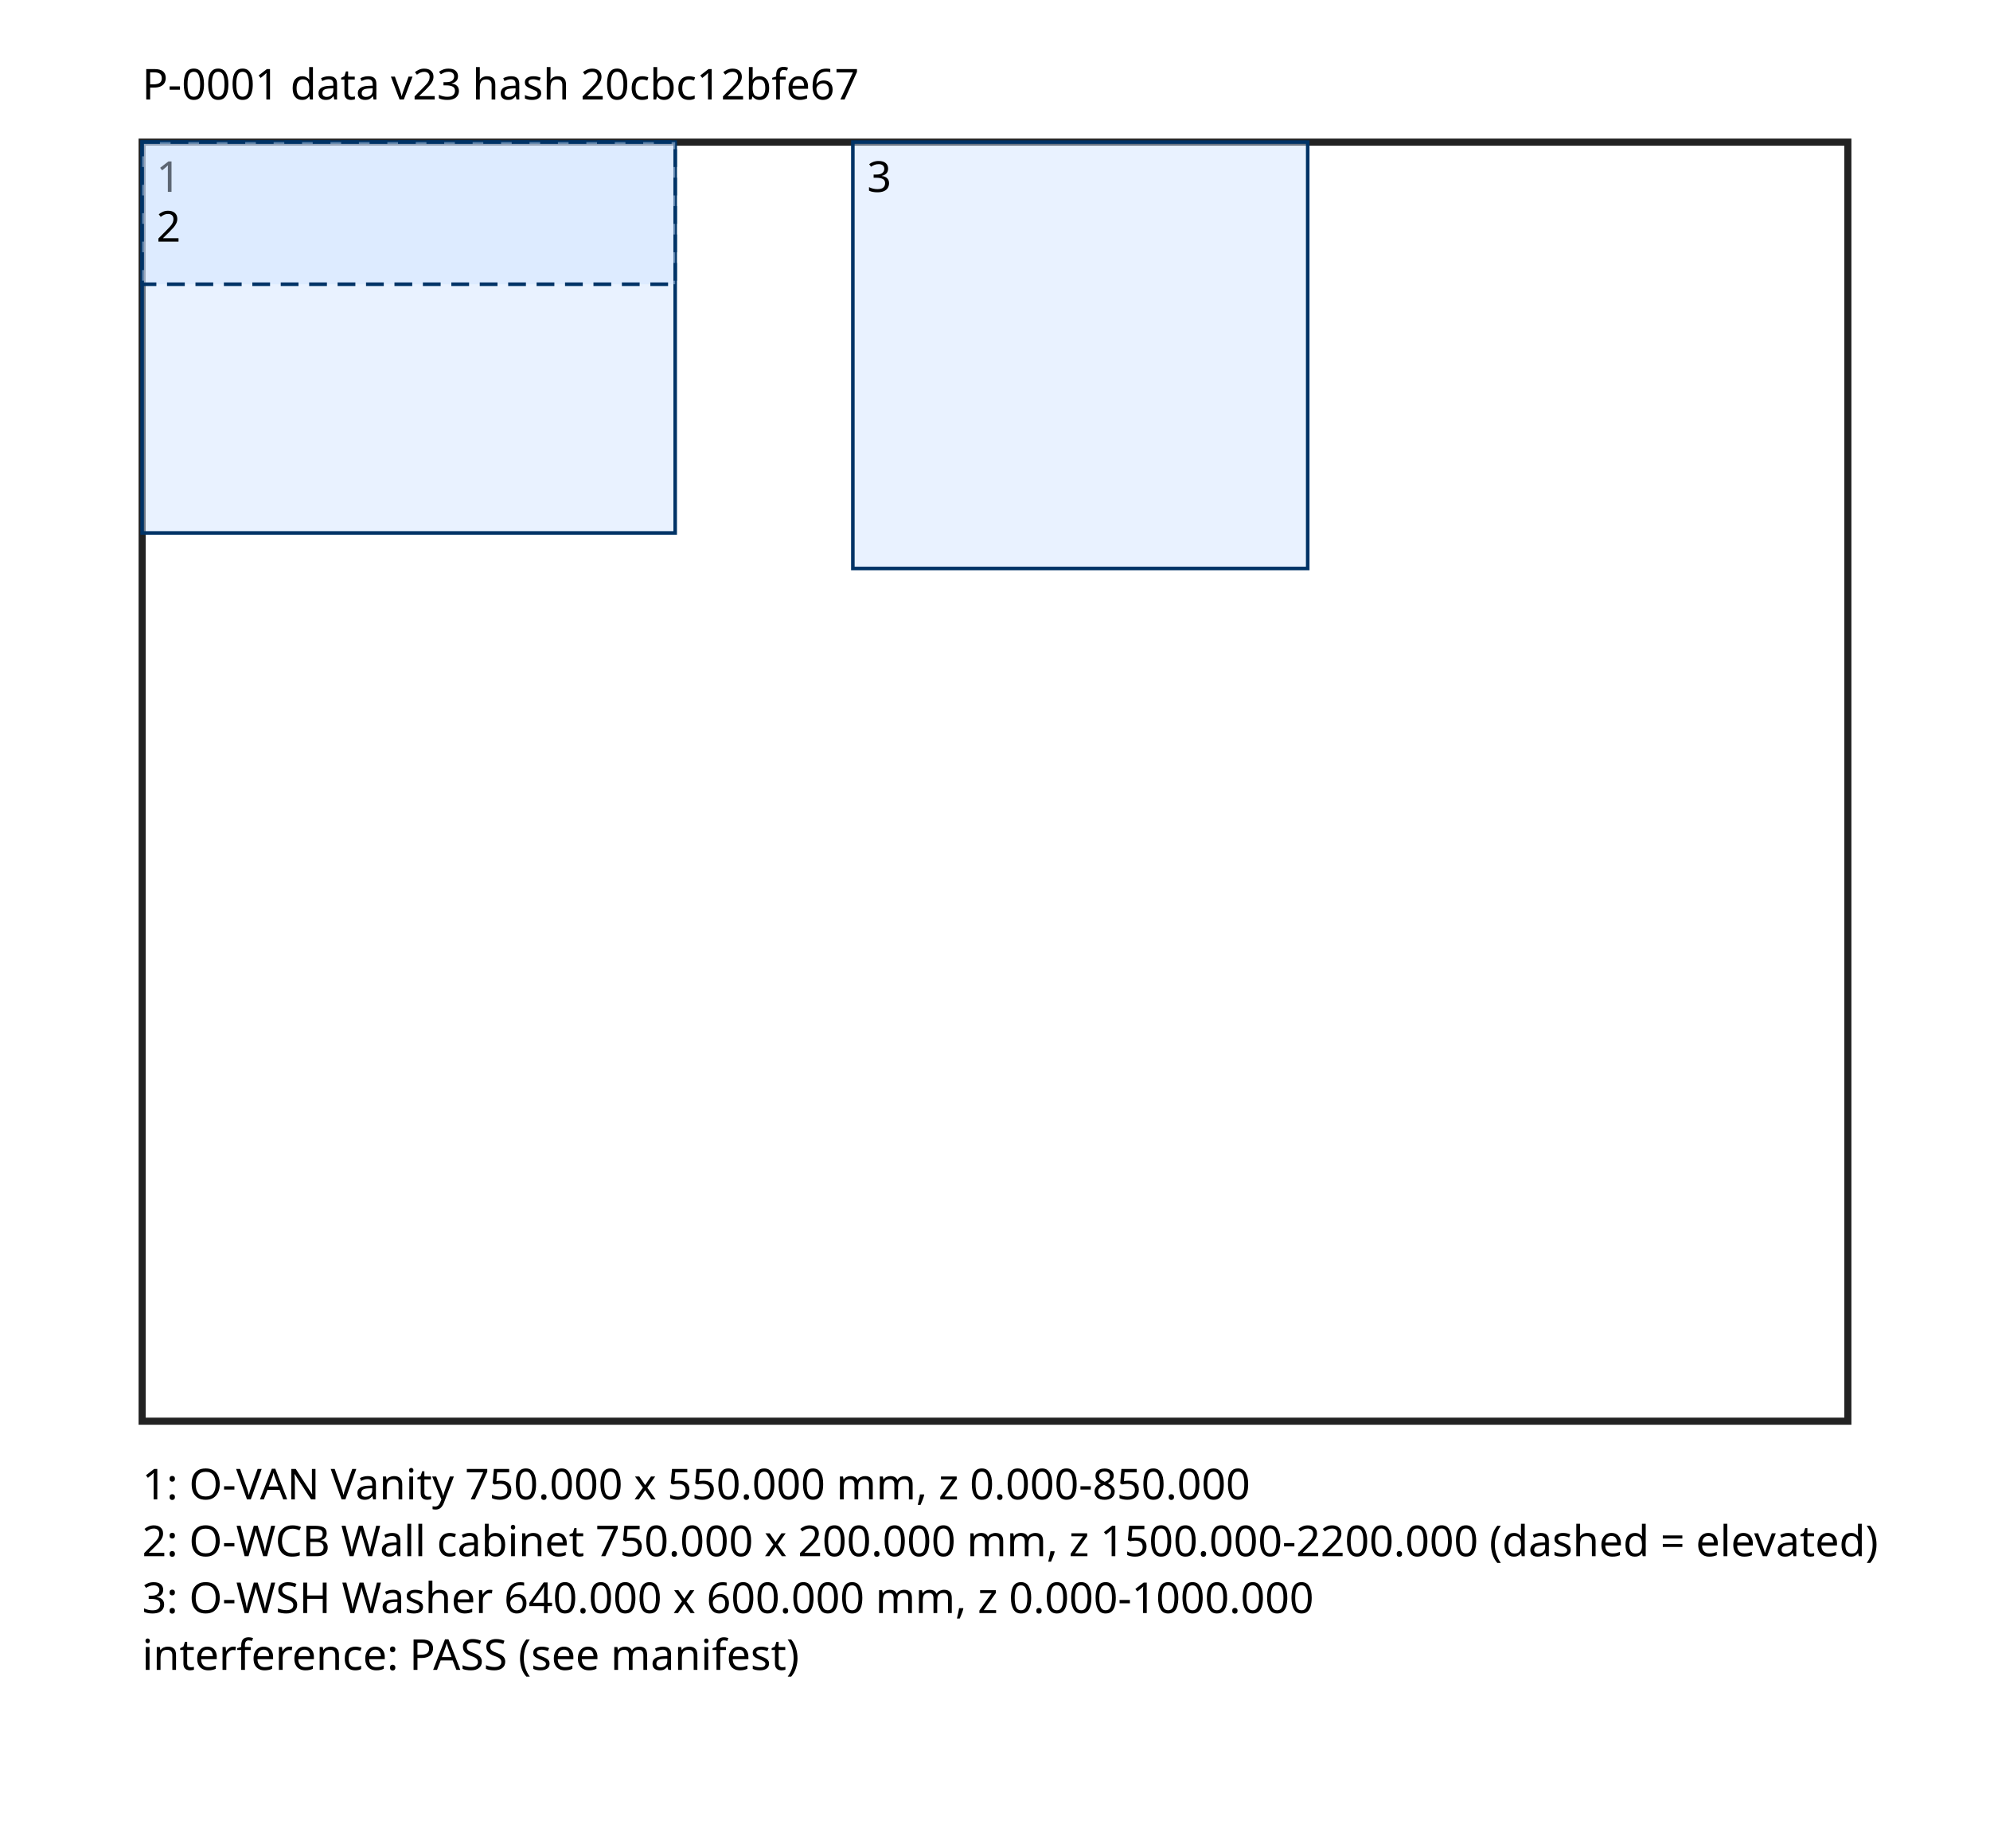
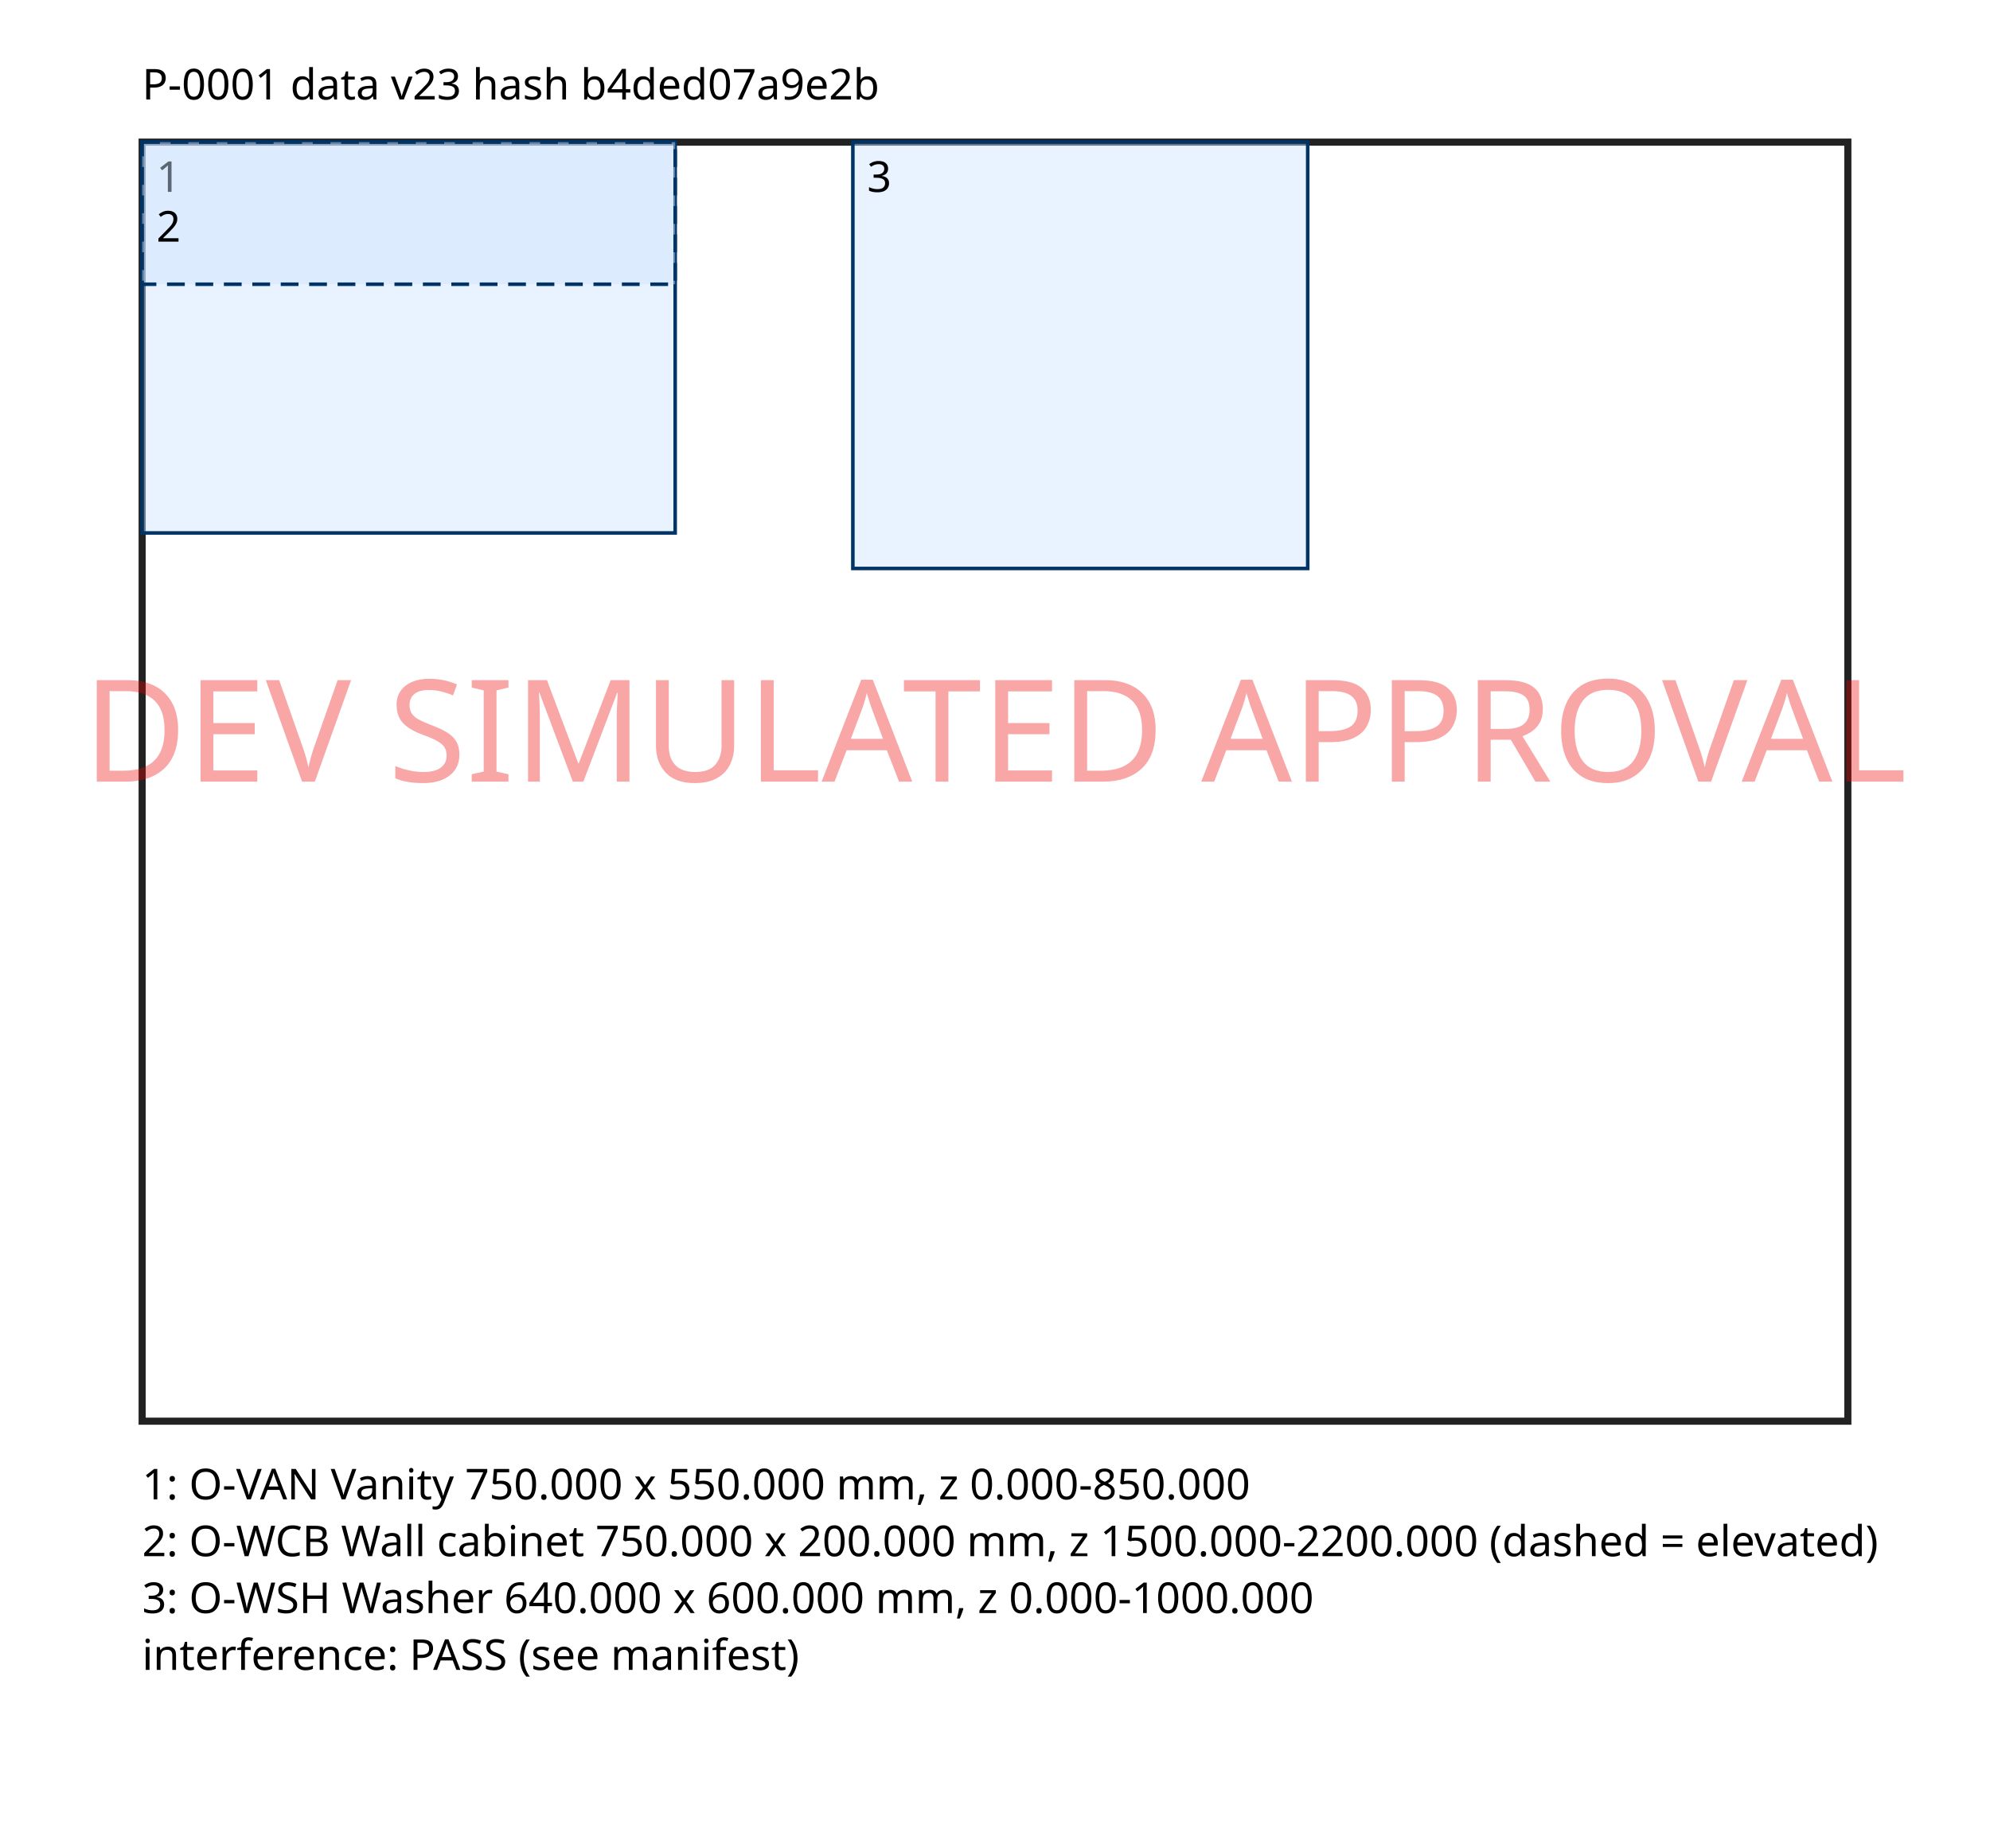
<svg xmlns="http://www.w3.org/2000/svg" width="560" height="520" viewBox="-40 -40 560 520" font-family="sans-serif" font-size="12">
  <rect x="0" y="0" width="480.0" height="360.0" fill="none" stroke="#222" stroke-width="2" />
-   <text x="0" y="-12">P-0001  data v23  hash 20cbc12bfe67</text>
+   <text x="0" y="-12">P-0001  data v23  hash b4ded07a9e2b</text>
  <g data-object-id="O-VAN">
    <rect x="0.0" y="0.0" width="150.0" height="110.0" fill="#cfe3ff" fill-opacity="0.45" stroke="#036" />
    <text x="4.0" y="14.0">1</text>
  </g>
  <g data-object-id="O-WCB">
    <rect x="0.0" y="0.0" width="150.0" height="40.0" fill="#cfe3ff" fill-opacity="0.45" stroke="#036" stroke-dasharray="5 3" />
    <text x="4.0" y="28.0">2</text>
  </g>
  <g data-object-id="O-WSH">
    <rect x="200.0" y="0.0" width="128.0" height="120.0" fill="#cfe3ff" fill-opacity="0.45" stroke="#036" />
    <text x="204.0" y="14.0">3</text>
  </g>
  <text x="0" y="382">1: O-VAN Vanity  750.000 x 550.000 mm, z 0.000-850.000</text>
  <text x="0" y="398">2: O-WCB Wall cabinet  750.000 x 200.000 mm, z 1500.000-2200.000 (dashed = elevated)</text>
  <text x="0" y="414">3: O-WSH Washer  640.000 x 600.000 mm, z 0.000-1000.000</text>
+   <text x="240" y="180" text-anchor="middle" font-size="40" fill="#e00" fill-opacity="0.35">DEV SIMULATED APPROVAL</text>
  <text x="0" y="430">interference: PASS (see manifest)</text>
</svg>
